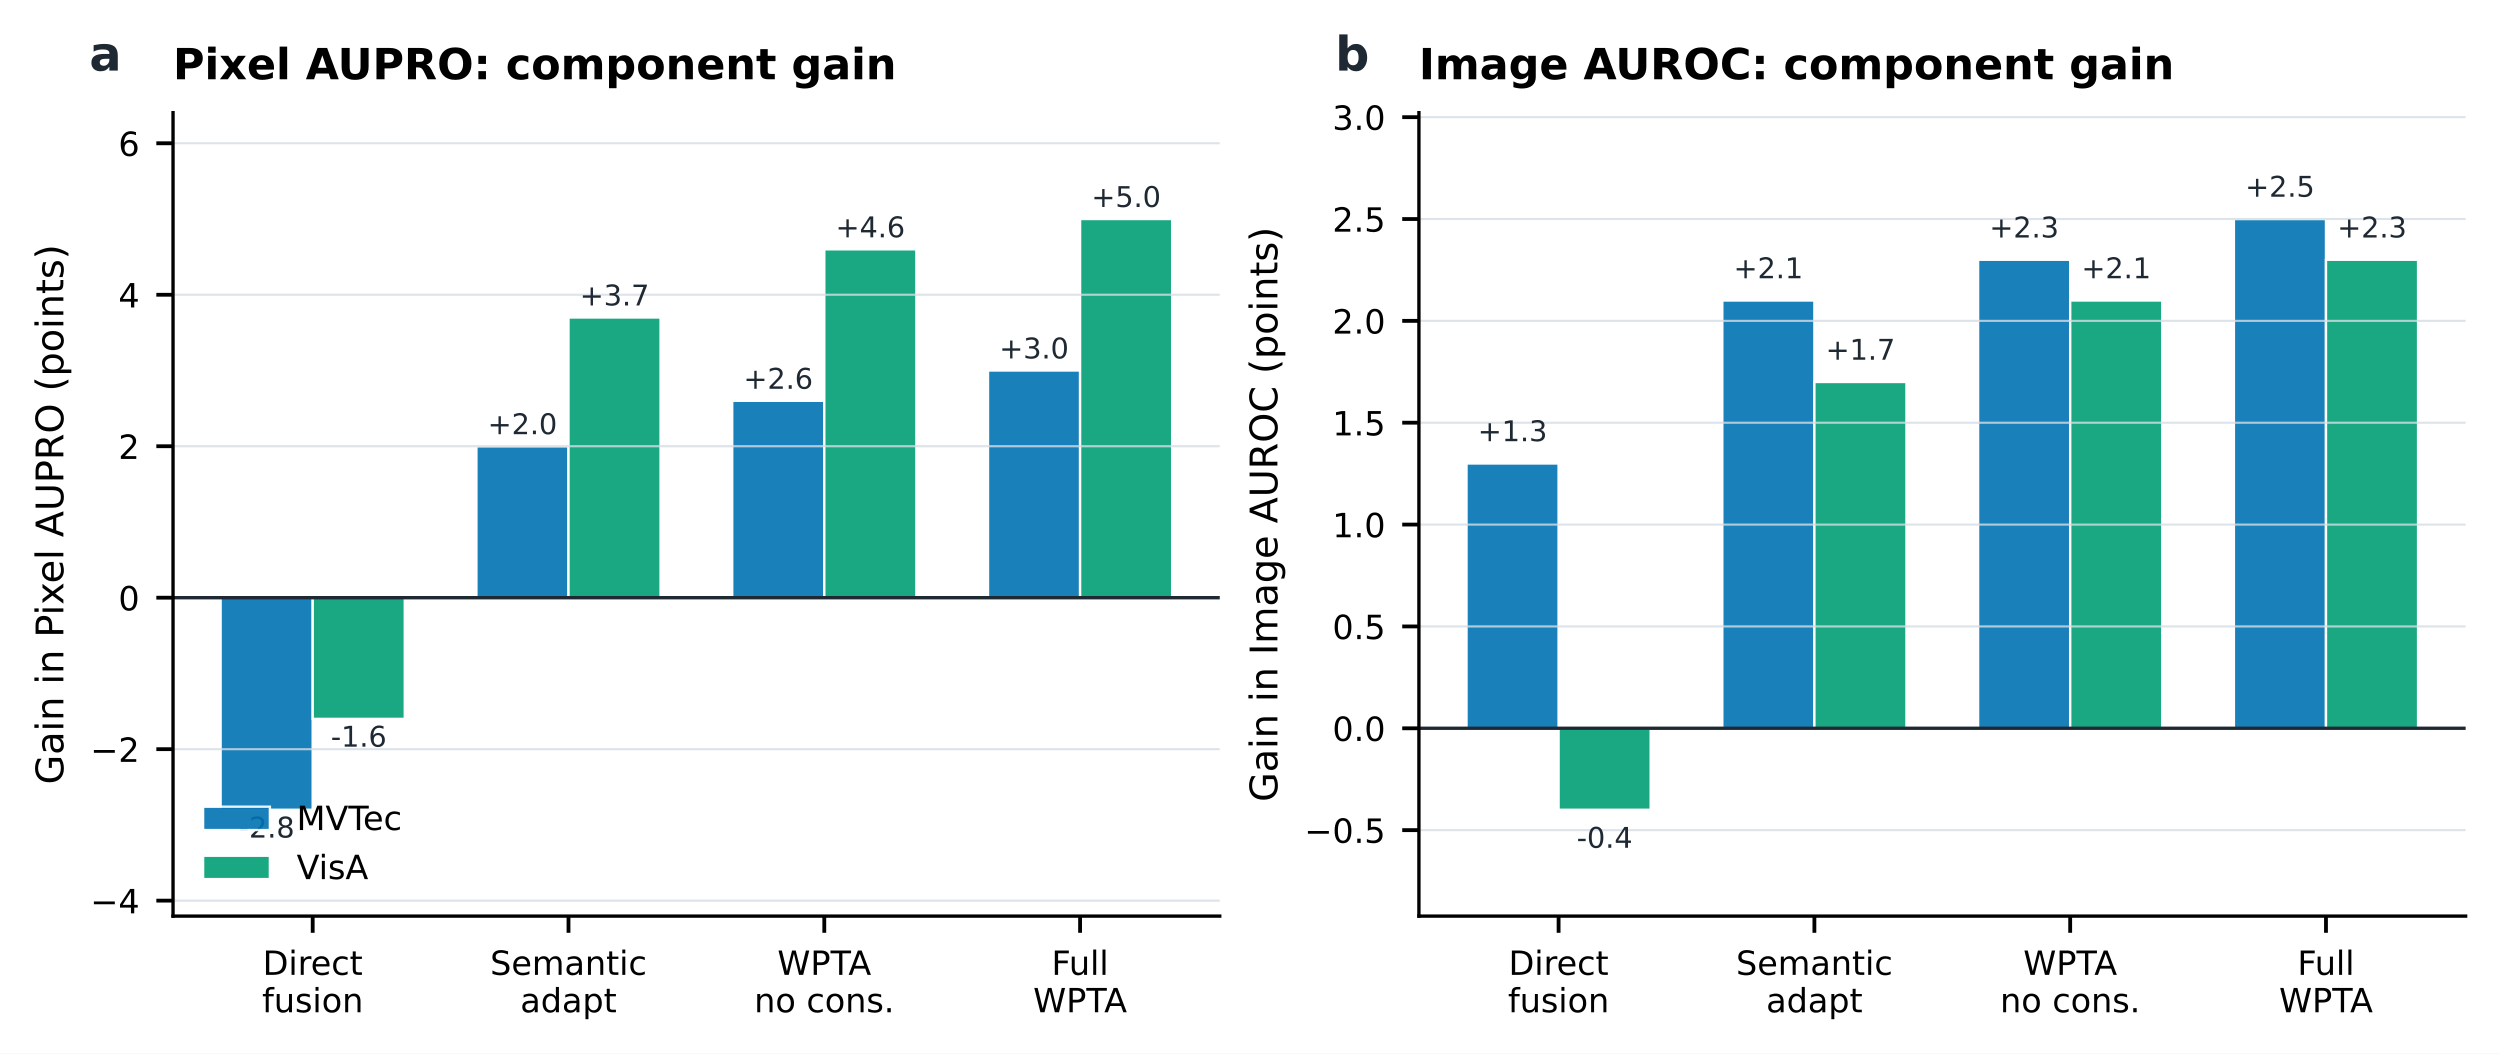
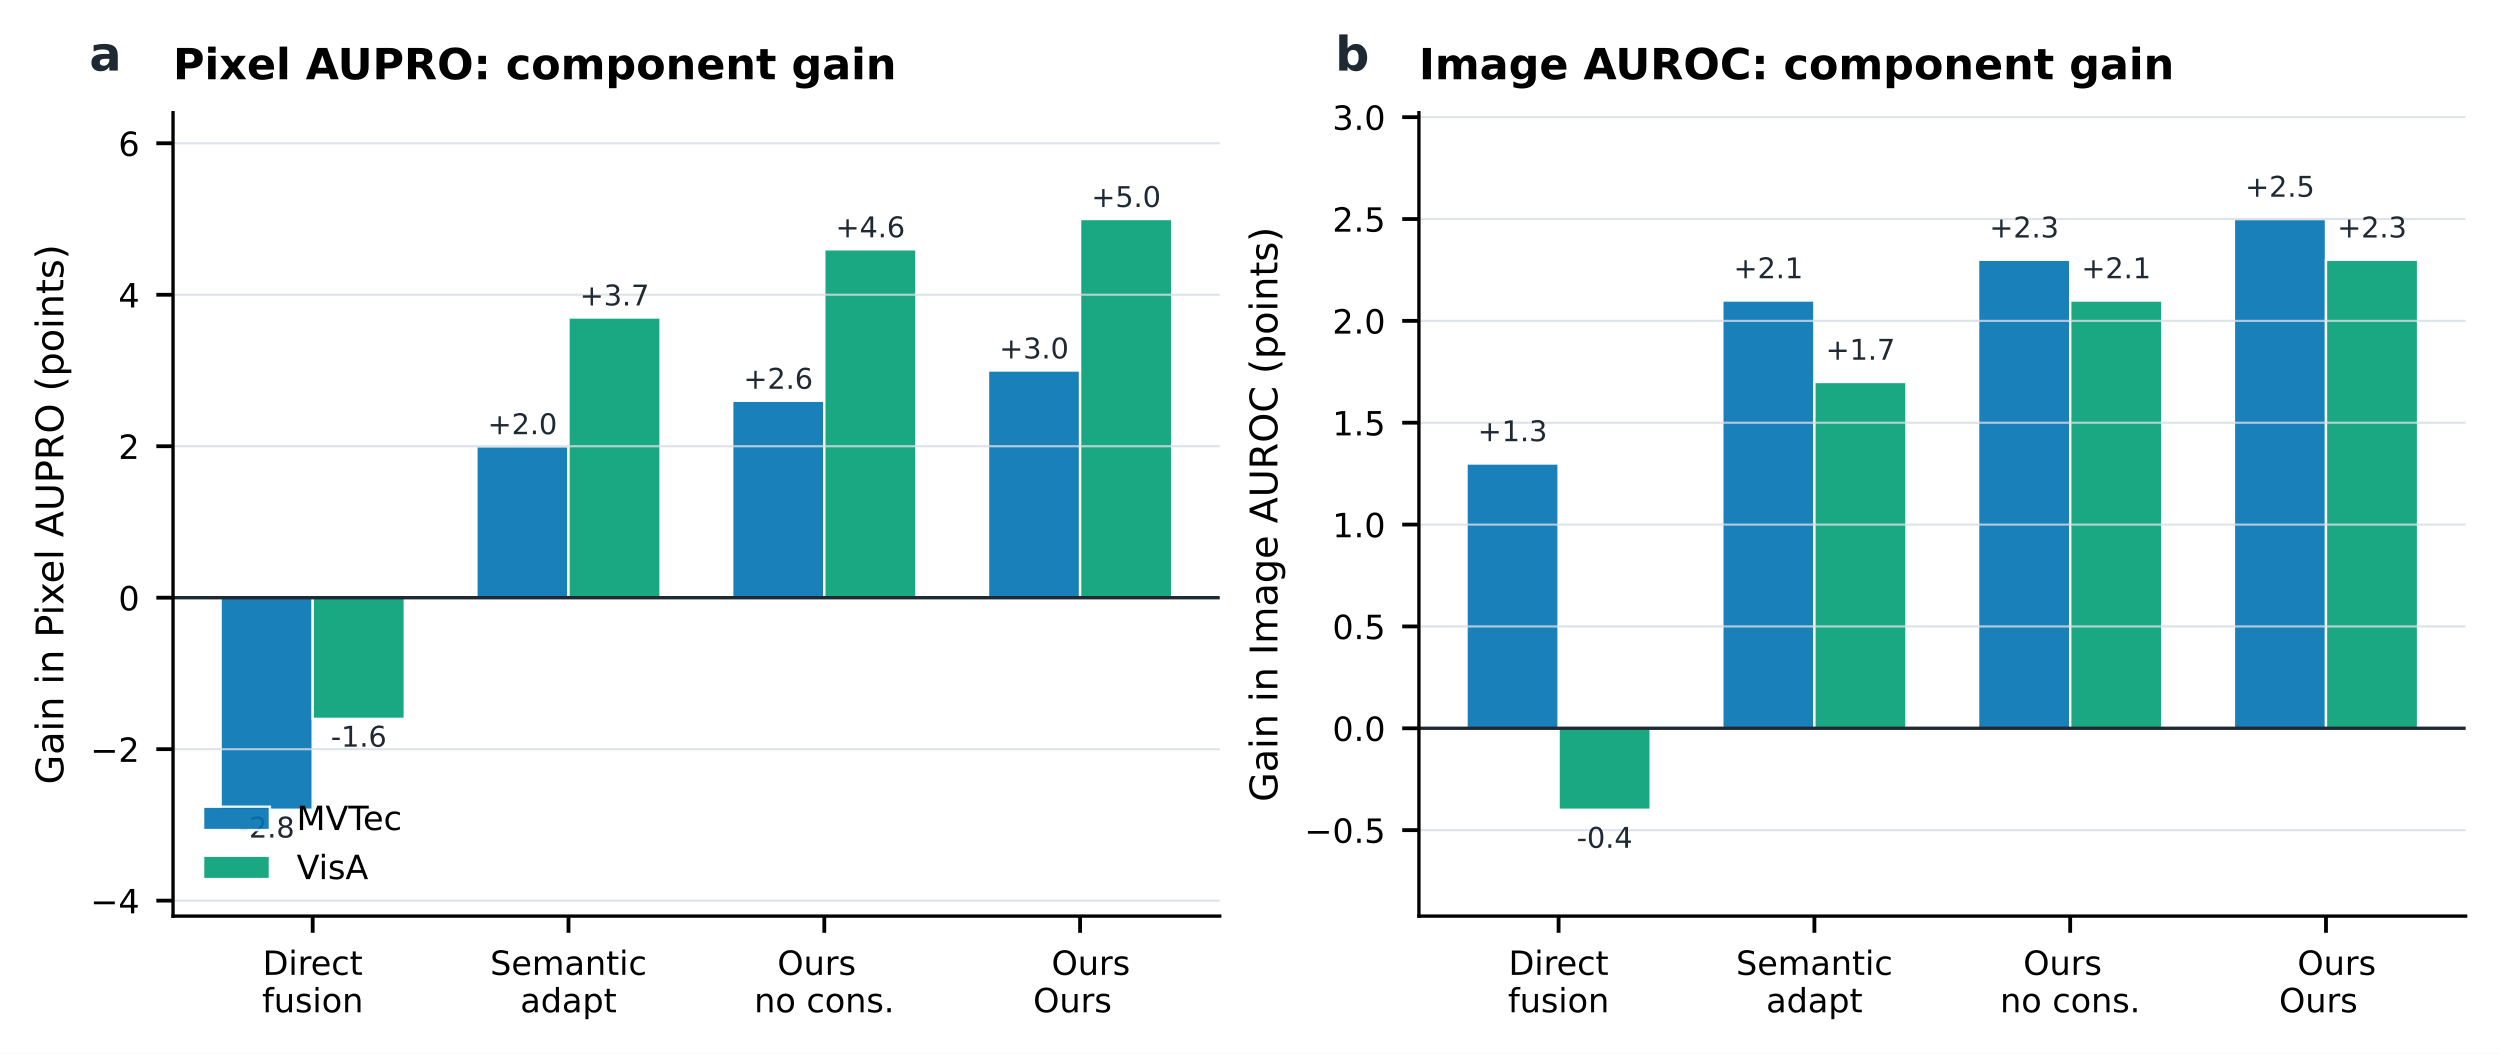
<svg xmlns="http://www.w3.org/2000/svg" xmlns:xlink="http://www.w3.org/1999/xlink" width="523.92pt" height="220.8pt" viewBox="0 0 523.92 220.8" version="1.1">
  <defs>
    <style type="text/css">*{stroke-linejoin: round; stroke-linecap: butt}</style>
  </defs>
  <g id="figure_1">
    <g id="patch_1">
-       <path d="M 0 220.8  L 523.92 220.8  L 523.92 0  L 0 0  z " style="fill: #ffffff" />
+       <path d="M 0 220.8 L 523.92 220.8 L 523.92 0 L 0 0 z " style="fill: #ffffff" />
    </g>
    <g id="axes_1">
      <g id="patch_2">
-         <path d="M 36.262 191.986  L 255.62 191.986  L 255.62 23.613  L 36.262 23.613  z " style="fill: #ffffff" />
+         <path d="M 36.262 191.986 L 255.62 191.986 L 255.62 23.613 L 36.262 23.613 z " style="fill: #ffffff" />
      </g>
      <g id="patch_3">
-         <path d="M 46.233 125.259  L 65.531 125.259  L 65.531 169.702  L 46.233 169.702  z " clip-path="url(#p69b9e84b69)" style="fill: #0072b2; opacity: 0.9; stroke: #ffffff; stroke-width: 0.5; stroke-linejoin: miter" />
+         <path d="M 46.233 125.259 L 65.531 125.259 L 65.531 169.702 L 46.233 169.702 z " clip-path="url(#p69b9e84b69)" style="fill: #0072b2; opacity: 0.9; stroke: #ffffff; stroke-width: 0.5; stroke-linejoin: miter" />
      </g>
      <g id="patch_4">
-         <path d="M 99.839 125.259  L 119.138 125.259  L 119.138 93.515  L 99.839 93.515  z " clip-path="url(#p69b9e84b69)" style="fill: #0072b2; opacity: 0.9; stroke: #ffffff; stroke-width: 0.5; stroke-linejoin: miter" />
+         <path d="M 99.839 125.259 L 119.138 125.259 L 119.138 93.515 L 99.839 93.515 z " clip-path="url(#p69b9e84b69)" style="fill: #0072b2; opacity: 0.9; stroke: #ffffff; stroke-width: 0.5; stroke-linejoin: miter" />
      </g>
      <g id="patch_5">
-         <path d="M 153.446 125.259  L 172.744 125.259  L 172.744 83.991  L 153.446 83.991  z " clip-path="url(#p69b9e84b69)" style="fill: #0072b2; opacity: 0.9; stroke: #ffffff; stroke-width: 0.5; stroke-linejoin: miter" />
+         <path d="M 153.446 125.259 L 172.744 125.259 L 172.744 83.991 L 153.446 83.991 z " clip-path="url(#p69b9e84b69)" style="fill: #0072b2; opacity: 0.9; stroke: #ffffff; stroke-width: 0.5; stroke-linejoin: miter" />
      </g>
      <g id="patch_6">
-         <path d="M 207.053 125.259  L 226.351 125.259  L 226.351 77.642  L 207.053 77.642  z " clip-path="url(#p69b9e84b69)" style="fill: #0072b2; opacity: 0.9; stroke: #ffffff; stroke-width: 0.5; stroke-linejoin: miter" />
+         <path d="M 207.053 125.259 L 226.351 125.259 L 226.351 77.642 L 207.053 77.642 z " clip-path="url(#p69b9e84b69)" style="fill: #0072b2; opacity: 0.9; stroke: #ffffff; stroke-width: 0.5; stroke-linejoin: miter" />
      </g>
      <g id="patch_7">
-         <path d="M 65.531 125.259  L 84.83 125.259  L 84.83 150.655  L 65.531 150.655  z " clip-path="url(#p69b9e84b69)" style="fill: #009e73; opacity: 0.9; stroke: #ffffff; stroke-width: 0.5; stroke-linejoin: miter" />
+         <path d="M 65.531 125.259 L 84.83 125.259 L 84.83 150.655 L 65.531 150.655 z " clip-path="url(#p69b9e84b69)" style="fill: #009e73; opacity: 0.9; stroke: #ffffff; stroke-width: 0.5; stroke-linejoin: miter" />
      </g>
      <g id="patch_8">
-         <path d="M 119.138 125.259  L 138.436 125.259  L 138.436 66.532  L 119.138 66.532  z " clip-path="url(#p69b9e84b69)" style="fill: #009e73; opacity: 0.9; stroke: #ffffff; stroke-width: 0.5; stroke-linejoin: miter" />
+         <path d="M 119.138 125.259 L 138.436 125.259 L 138.436 66.532 L 119.138 66.532 z " clip-path="url(#p69b9e84b69)" style="fill: #009e73; opacity: 0.9; stroke: #ffffff; stroke-width: 0.5; stroke-linejoin: miter" />
      </g>
      <g id="patch_9">
-         <path d="M 172.744 125.259  L 192.043 125.259  L 192.043 52.247  L 172.744 52.247  z " clip-path="url(#p69b9e84b69)" style="fill: #009e73; opacity: 0.9; stroke: #ffffff; stroke-width: 0.5; stroke-linejoin: miter" />
+         <path d="M 172.744 125.259 L 192.043 125.259 L 192.043 52.247 L 172.744 52.247 z " clip-path="url(#p69b9e84b69)" style="fill: #009e73; opacity: 0.9; stroke: #ffffff; stroke-width: 0.5; stroke-linejoin: miter" />
      </g>
      <g id="patch_10">
-         <path d="M 226.351 125.259  L 245.649 125.259  L 245.649 45.898  L 226.351 45.898  z " clip-path="url(#p69b9e84b69)" style="fill: #009e73; opacity: 0.9; stroke: #ffffff; stroke-width: 0.5; stroke-linejoin: miter" />
+         <path d="M 226.351 125.259 L 245.649 125.259 L 245.649 45.898 L 226.351 45.898 z " clip-path="url(#p69b9e84b69)" style="fill: #009e73; opacity: 0.9; stroke: #ffffff; stroke-width: 0.5; stroke-linejoin: miter" />
      </g>
      <g id="matplotlib.axis_1">
        <g id="xtick_1">
          <g id="line2d_1">
            <defs>
-               <path id="mc88e4c72c8" d="M 0 0  L 0 3.5  " style="stroke: #000000; stroke-width: 0.8" />
+               <path id="mc88e4c72c8" d="M 0 0 L 0 3.5 " style="stroke: #000000; stroke-width: 0.8" />
            </defs>
            <g>
              <use xlink:href="#mc88e4c72c8" x="65.531" y="191.986" style="stroke: #000000; stroke-width: 0.8" />
            </g>
          </g>
          <g id="text_1">
            <text style="font-size: 7px; font-family: 'DejaVu Sans'" transform="translate(55.05367 204.3053)">Direct</text>
            <text style="font-size: 7px; font-family: 'DejaVu Sans'" transform="translate(54.9257 212.1438)">fusion</text>
          </g>
        </g>
        <g id="xtick_2">
          <g id="line2d_2">
            <g>
              <use xlink:href="#mc88e4c72c8" x="119.138" y="191.986" style="stroke: #000000; stroke-width: 0.8" />
            </g>
          </g>
          <g id="text_2">
            <text style="font-size: 7px; font-family: 'DejaVu Sans'" transform="translate(102.7212 204.3053)">Semantic</text>
            <text style="font-size: 7px; font-family: 'DejaVu Sans'" transform="translate(109.0322 212.1438)">adapt</text>
          </g>
        </g>
        <g id="xtick_3">
          <g id="line2d_3">
            <g>
              <use xlink:href="#mc88e4c72c8" x="172.744" y="191.986" style="stroke: #000000; stroke-width: 0.8" />
            </g>
          </g>
          <g id="text_3">
-             <text style="font-size: 7px; font-family: 'DejaVu Sans'" transform="translate(162.9128 204.3053)">WPTA</text>
+             <text style="font-size: 7px; font-family: 'DejaVu Sans'" transform="translate(162.9128 204.3053)">Ours</text>
            <text style="font-size: 7px; font-family: 'DejaVu Sans'" transform="translate(158.0527 212.1438)">no cons.</text>
          </g>
        </g>
        <g id="xtick_4">
          <g id="line2d_4">
            <g>
              <use xlink:href="#mc88e4c72c8" x="226.351" y="191.986" style="stroke: #000000; stroke-width: 0.8" />
            </g>
          </g>
          <g id="text_4">
-             <text style="font-size: 7px; font-family: 'DejaVu Sans'" transform="translate(220.3677 204.3053)">Full</text>
-             <text style="font-size: 7px; font-family: 'DejaVu Sans'" transform="translate(216.5194 212.1438)">WPTA</text>
+             <text style="font-size: 7px; font-family: 'DejaVu Sans'" transform="translate(220.3677 204.3053)">Ours</text>
+             <text style="font-size: 7px; font-family: 'DejaVu Sans'" transform="translate(216.5194 212.1438)">Ours</text>
          </g>
        </g>
      </g>
      <g id="matplotlib.axis_2">
        <g id="ytick_1">
          <g id="line2d_5">
-             <path d="M 36.262 188.748  L 255.62 188.748  " clip-path="url(#p69b9e84b69)" style="fill: none; stroke: #d5dce5; stroke-opacity: 0.8; stroke-width: 0.45; stroke-linecap: square" />
+             <path d="M 36.262 188.748 L 255.62 188.748 " clip-path="url(#p69b9e84b69)" style="fill: none; stroke: #d5dce5; stroke-opacity: 0.8; stroke-width: 0.45; stroke-linecap: square" />
          </g>
          <g id="line2d_6">
            <defs>
-               <path id="m27d4ac6870" d="M 0 0  L -3.5 0  " style="stroke: #000000; stroke-width: 0.8" />
+               <path id="m27d4ac6870" d="M 0 0 L -3.5 0 " style="stroke: #000000; stroke-width: 0.8" />
            </defs>
            <g>
              <use xlink:href="#m27d4ac6870" x="36.262" y="188.748" style="stroke: #000000; stroke-width: 0.8" />
            </g>
          </g>
          <g id="text_5">
            <text style="font-size: 7px; font-family: 'DejaVu Sans'; text-anchor: end" x="29.262" y="191.408" transform="rotate(-0 29.26203 191.4079)">−4</text>
          </g>
        </g>
        <g id="ytick_2">
          <g id="line2d_7">
-             <path d="M 36.262 157.004  L 255.62 157.004  " clip-path="url(#p69b9e84b69)" style="fill: none; stroke: #d5dce5; stroke-opacity: 0.8; stroke-width: 0.45; stroke-linecap: square" />
+             <path d="M 36.262 157.004 L 255.62 157.004 " clip-path="url(#p69b9e84b69)" style="fill: none; stroke: #d5dce5; stroke-opacity: 0.8; stroke-width: 0.45; stroke-linecap: square" />
          </g>
          <g id="line2d_8">
            <g>
              <use xlink:href="#m27d4ac6870" x="36.262" y="157.004" style="stroke: #000000; stroke-width: 0.8" />
            </g>
          </g>
          <g id="text_6">
            <text style="font-size: 7px; font-family: 'DejaVu Sans'; text-anchor: end" x="29.262" y="159.663" transform="rotate(-0 29.26203 159.6633)">−2</text>
          </g>
        </g>
        <g id="ytick_3">
          <g id="line2d_9">
-             <path d="M 36.262 125.259  L 255.62 125.259  " clip-path="url(#p69b9e84b69)" style="fill: none; stroke: #d5dce5; stroke-opacity: 0.8; stroke-width: 0.45; stroke-linecap: square" />
+             <path d="M 36.262 125.259 L 255.62 125.259 " clip-path="url(#p69b9e84b69)" style="fill: none; stroke: #d5dce5; stroke-opacity: 0.8; stroke-width: 0.45; stroke-linecap: square" />
          </g>
          <g id="line2d_10">
            <g>
              <use xlink:href="#m27d4ac6870" x="36.262" y="125.259" style="stroke: #000000; stroke-width: 0.8" />
            </g>
          </g>
          <g id="text_7">
            <text style="font-size: 7px; font-family: 'DejaVu Sans'; text-anchor: end" x="29.262" y="127.919" transform="rotate(-0 29.26203 127.9187)">0</text>
          </g>
        </g>
        <g id="ytick_4">
          <g id="line2d_11">
-             <path d="M 36.262 93.515  L 255.62 93.515  " clip-path="url(#p69b9e84b69)" style="fill: none; stroke: #d5dce5; stroke-opacity: 0.8; stroke-width: 0.45; stroke-linecap: square" />
+             <path d="M 36.262 93.515 L 255.62 93.515 " clip-path="url(#p69b9e84b69)" style="fill: none; stroke: #d5dce5; stroke-opacity: 0.8; stroke-width: 0.45; stroke-linecap: square" />
          </g>
          <g id="line2d_12">
            <g>
              <use xlink:href="#m27d4ac6870" x="36.262" y="93.515" style="stroke: #000000; stroke-width: 0.8" />
            </g>
          </g>
          <g id="text_8">
            <text style="font-size: 7px; font-family: 'DejaVu Sans'; text-anchor: end" x="29.262" y="96.174" transform="rotate(-0 29.26203 96.17411)">2</text>
          </g>
        </g>
        <g id="ytick_5">
          <g id="line2d_13">
-             <path d="M 36.262 61.77  L 255.62 61.77  " clip-path="url(#p69b9e84b69)" style="fill: none; stroke: #d5dce5; stroke-opacity: 0.8; stroke-width: 0.45; stroke-linecap: square" />
+             <path d="M 36.262 61.77 L 255.62 61.77 " clip-path="url(#p69b9e84b69)" style="fill: none; stroke: #d5dce5; stroke-opacity: 0.8; stroke-width: 0.45; stroke-linecap: square" />
          </g>
          <g id="line2d_14">
            <g>
              <use xlink:href="#m27d4ac6870" x="36.262" y="61.77" style="stroke: #000000; stroke-width: 0.8" />
            </g>
          </g>
          <g id="text_9">
            <text style="font-size: 7px; font-family: 'DejaVu Sans'; text-anchor: end" x="29.262" y="64.43" transform="rotate(-0 29.26203 64.42951)">4</text>
          </g>
        </g>
        <g id="ytick_6">
          <g id="line2d_15">
-             <path d="M 36.262 30.025  L 255.62 30.025  " clip-path="url(#p69b9e84b69)" style="fill: none; stroke: #d5dce5; stroke-opacity: 0.8; stroke-width: 0.45; stroke-linecap: square" />
+             <path d="M 36.262 30.025 L 255.62 30.025 " clip-path="url(#p69b9e84b69)" style="fill: none; stroke: #d5dce5; stroke-opacity: 0.8; stroke-width: 0.45; stroke-linecap: square" />
          </g>
          <g id="line2d_16">
            <g>
              <use xlink:href="#m27d4ac6870" x="36.262" y="30.025" style="stroke: #000000; stroke-width: 0.8" />
            </g>
          </g>
          <g id="text_10">
            <text style="font-size: 7px; font-family: 'DejaVu Sans'; text-anchor: end" x="29.262" y="32.685" transform="rotate(-0 29.26203 32.68492)">6</text>
          </g>
        </g>
        <g id="text_11">
          <text style="font-size: 8px; font-family: 'DejaVu Sans'; text-anchor: middle" x="13.279" y="107.8" transform="rotate(-90 13.27875 107.7997)">Gain in Pixel AUPRO (points)</text>
        </g>
      </g>
      <g id="line2d_17">
-         <path d="M 36.262 125.259  L 255.62 125.259  " clip-path="url(#p69b9e84b69)" style="fill: none; stroke: #1f2933; stroke-width: 0.7; stroke-linecap: square" />
+         <path d="M 36.262 125.259 L 255.62 125.259 " clip-path="url(#p69b9e84b69)" style="fill: none; stroke: #1f2933; stroke-width: 0.7; stroke-linecap: square" />
      </g>
      <g id="patch_11">
-         <path d="M 36.262 191.986  L 36.262 23.613  " style="fill: none; stroke: #000000; stroke-width: 0.7; stroke-linejoin: miter; stroke-linecap: square" />
+         <path d="M 36.262 191.986 L 36.262 23.613 " style="fill: none; stroke: #000000; stroke-width: 0.7; stroke-linejoin: miter; stroke-linecap: square" />
      </g>
      <g id="patch_12">
-         <path d="M 36.262 191.986  L 255.62 191.986  " style="fill: none; stroke: #000000; stroke-width: 0.7; stroke-linejoin: miter; stroke-linecap: square" />
+         <path d="M 36.262 191.986 L 255.62 191.986 " style="fill: none; stroke: #000000; stroke-width: 0.7; stroke-linejoin: miter; stroke-linecap: square" />
      </g>
      <g id="text_12">
        <text style="font-size: 6px; font-family: 'DejaVu Sans'; text-anchor: middle; fill: #1f2933" x="55.882" y="175.531" transform="rotate(-0 55.88205 175.5305)">-2.8</text>
      </g>
      <g id="text_13">
        <text style="font-size: 6px; font-family: 'DejaVu Sans'; text-anchor: middle; fill: #1f2933" x="109.489" y="90.997" transform="rotate(-0 109.4887 90.99706)">+2.0</text>
      </g>
      <g id="text_14">
        <text style="font-size: 6px; font-family: 'DejaVu Sans'; text-anchor: middle; fill: #1f2933" x="163.095" y="81.474" transform="rotate(-0 163.0953 81.47368)">+2.6</text>
      </g>
      <g id="text_15">
        <text style="font-size: 6px; font-family: 'DejaVu Sans'; text-anchor: middle; fill: #1f2933" x="216.702" y="75.125" transform="rotate(-0 216.7019 75.12476)">+3.0</text>
      </g>
      <g id="text_16">
        <text style="font-size: 6px; font-family: 'DejaVu Sans'; text-anchor: middle; fill: #1f2933" x="75.18" y="156.484" transform="rotate(-0 75.18043 156.4838)">-1.6</text>
      </g>
      <g id="text_17">
        <text style="font-size: 6px; font-family: 'DejaVu Sans'; text-anchor: middle; fill: #1f2933" x="128.787" y="64.014" transform="rotate(-0 128.787 64.01416)">+3.7</text>
      </g>
      <g id="text_18">
        <text style="font-size: 6px; font-family: 'DejaVu Sans'; text-anchor: middle; fill: #1f2933" x="182.394" y="49.729" transform="rotate(-0 182.3937 49.72909)">+4.6</text>
      </g>
      <g id="text_19">
        <text style="font-size: 6px; font-family: 'DejaVu Sans'; text-anchor: middle; fill: #1f2933" x="236" y="43.38" transform="rotate(-0 236.0003 43.38017)">+5.0</text>
      </g>
      <g id="text_20">
        <text style="font-weight: 700; font-size: 10px; font-family: 'DejaVu Sans'; text-anchor: start; fill: #1f2933" x="18.713" y="14.798" transform="rotate(-0 18.71337 14.79844)">a</text>
      </g>
      <g id="text_21">
        <text style="font-weight: 700; font-size: 9px; font-family: 'DejaVu Sans'; text-anchor: start" x="36.262" y="16.613" transform="rotate(-0 36.26203 16.61306)">Pixel AUPRO: component gain</text>
      </g>
      <g id="legend_1">
        <g id="patch_13">
-           <path d="M 42.562 173.956  L 56.562 173.956  L 56.562 169.056  L 42.562 169.056  z " style="fill: #0072b2; opacity: 0.9; stroke: #ffffff; stroke-width: 0.5; stroke-linejoin: miter" />
+           <path d="M 42.562 173.956 L 56.562 173.956 L 56.562 169.056 L 42.562 169.056 z " style="fill: #0072b2; opacity: 0.9; stroke: #ffffff; stroke-width: 0.5; stroke-linejoin: miter" />
        </g>
        <g id="text_22">
          <text style="font-size: 7px; font-family: 'DejaVu Sans'; text-anchor: start" x="62.162" y="173.956" transform="rotate(-0 62.16203 173.9559)">MVTec</text>
        </g>
        <g id="patch_14">
-           <path d="M 42.562 184.231  L 56.562 184.231  L 56.562 179.331  L 42.562 179.331  z " style="fill: #009e73; opacity: 0.9; stroke: #ffffff; stroke-width: 0.5; stroke-linejoin: miter" />
+           <path d="M 42.562 184.231 L 56.562 184.231 L 56.562 179.331 L 42.562 179.331 z " style="fill: #009e73; opacity: 0.9; stroke: #ffffff; stroke-width: 0.5; stroke-linejoin: miter" />
        </g>
        <g id="text_23">
          <text style="font-size: 7px; font-family: 'DejaVu Sans'; text-anchor: start" x="62.162" y="184.231" transform="rotate(-0 62.16203 184.2306)">VisA</text>
        </g>
      </g>
    </g>
    <g id="axes_2">
      <g id="patch_15">
-         <path d="M 297.361 191.986  L 516.72 191.986  L 516.72 23.613  L 297.361 23.613  z " style="fill: #ffffff" />
+         <path d="M 297.361 191.986 L 516.72 191.986 L 516.72 23.613 L 297.361 23.613 z " style="fill: #ffffff" />
      </g>
      <g id="patch_16">
-         <path d="M 307.332 152.625  L 326.63 152.625  L 326.63 97.127  L 307.332 97.127  z " clip-path="url(#p0685cdbdcb)" style="fill: #0072b2; opacity: 0.9; stroke: #ffffff; stroke-width: 0.5; stroke-linejoin: miter" />
+         <path d="M 307.332 152.625 L 326.63 152.625 L 326.63 97.127 L 307.332 97.127 z " clip-path="url(#p0685cdbdcb)" style="fill: #0072b2; opacity: 0.9; stroke: #ffffff; stroke-width: 0.5; stroke-linejoin: miter" />
      </g>
      <g id="patch_17">
-         <path d="M 360.939 152.625  L 380.237 152.625  L 380.237 62.974  L 360.939 62.974  z " clip-path="url(#p0685cdbdcb)" style="fill: #0072b2; opacity: 0.9; stroke: #ffffff; stroke-width: 0.5; stroke-linejoin: miter" />
+         <path d="M 360.939 152.625 L 380.237 152.625 L 380.237 62.974 L 360.939 62.974 z " clip-path="url(#p0685cdbdcb)" style="fill: #0072b2; opacity: 0.9; stroke: #ffffff; stroke-width: 0.5; stroke-linejoin: miter" />
      </g>
      <g id="patch_18">
-         <path d="M 414.545 152.625  L 433.844 152.625  L 433.844 54.436  L 414.545 54.436  z " clip-path="url(#p0685cdbdcb)" style="fill: #0072b2; opacity: 0.9; stroke: #ffffff; stroke-width: 0.5; stroke-linejoin: miter" />
+         <path d="M 414.545 152.625 L 433.844 152.625 L 433.844 54.436 L 414.545 54.436 z " clip-path="url(#p0685cdbdcb)" style="fill: #0072b2; opacity: 0.9; stroke: #ffffff; stroke-width: 0.5; stroke-linejoin: miter" />
      </g>
      <g id="patch_19">
-         <path d="M 468.152 152.625  L 487.45 152.625  L 487.45 45.898  L 468.152 45.898  z " clip-path="url(#p0685cdbdcb)" style="fill: #0072b2; opacity: 0.9; stroke: #ffffff; stroke-width: 0.5; stroke-linejoin: miter" />
+         <path d="M 468.152 152.625 L 487.45 152.625 L 487.45 45.898 L 468.152 45.898 z " clip-path="url(#p0685cdbdcb)" style="fill: #0072b2; opacity: 0.9; stroke: #ffffff; stroke-width: 0.5; stroke-linejoin: miter" />
      </g>
      <g id="patch_20">
-         <path d="M 326.63 152.625  L 345.929 152.625  L 345.929 169.702  L 326.63 169.702  z " clip-path="url(#p0685cdbdcb)" style="fill: #009e73; opacity: 0.9; stroke: #ffffff; stroke-width: 0.5; stroke-linejoin: miter" />
+         <path d="M 326.63 152.625 L 345.929 152.625 L 345.929 169.702 L 326.63 169.702 z " clip-path="url(#p0685cdbdcb)" style="fill: #009e73; opacity: 0.9; stroke: #ffffff; stroke-width: 0.5; stroke-linejoin: miter" />
      </g>
      <g id="patch_21">
-         <path d="M 380.237 152.625  L 399.535 152.625  L 399.535 80.051  L 380.237 80.051  z " clip-path="url(#p0685cdbdcb)" style="fill: #009e73; opacity: 0.9; stroke: #ffffff; stroke-width: 0.5; stroke-linejoin: miter" />
+         <path d="M 380.237 152.625 L 399.535 152.625 L 399.535 80.051 L 380.237 80.051 z " clip-path="url(#p0685cdbdcb)" style="fill: #009e73; opacity: 0.9; stroke: #ffffff; stroke-width: 0.5; stroke-linejoin: miter" />
      </g>
      <g id="patch_22">
-         <path d="M 433.844 152.625  L 453.142 152.625  L 453.142 62.974  L 433.844 62.974  z " clip-path="url(#p0685cdbdcb)" style="fill: #009e73; opacity: 0.9; stroke: #ffffff; stroke-width: 0.5; stroke-linejoin: miter" />
+         <path d="M 433.844 152.625 L 453.142 152.625 L 453.142 62.974 L 433.844 62.974 z " clip-path="url(#p0685cdbdcb)" style="fill: #009e73; opacity: 0.9; stroke: #ffffff; stroke-width: 0.5; stroke-linejoin: miter" />
      </g>
      <g id="patch_23">
-         <path d="M 487.45 152.625  L 506.749 152.625  L 506.749 54.436  L 487.45 54.436  z " clip-path="url(#p0685cdbdcb)" style="fill: #009e73; opacity: 0.9; stroke: #ffffff; stroke-width: 0.5; stroke-linejoin: miter" />
+         <path d="M 487.45 152.625 L 506.749 152.625 L 506.749 54.436 L 487.45 54.436 z " clip-path="url(#p0685cdbdcb)" style="fill: #009e73; opacity: 0.9; stroke: #ffffff; stroke-width: 0.5; stroke-linejoin: miter" />
      </g>
      <g id="matplotlib.axis_3">
        <g id="xtick_5">
          <g id="line2d_18">
            <g>
              <use xlink:href="#mc88e4c72c8" x="326.63" y="191.986" style="stroke: #000000; stroke-width: 0.8" />
            </g>
          </g>
          <g id="text_24">
            <text style="font-size: 7px; font-family: 'DejaVu Sans'" transform="translate(316.1529 204.3053)">Direct</text>
            <text style="font-size: 7px; font-family: 'DejaVu Sans'" transform="translate(316.0249 212.1438)">fusion</text>
          </g>
        </g>
        <g id="xtick_6">
          <g id="line2d_19">
            <g>
              <use xlink:href="#mc88e4c72c8" x="380.237" y="191.986" style="stroke: #000000; stroke-width: 0.8" />
            </g>
          </g>
          <g id="text_25">
            <text style="font-size: 7px; font-family: 'DejaVu Sans'" transform="translate(363.8204 204.3053)">Semantic</text>
            <text style="font-size: 7px; font-family: 'DejaVu Sans'" transform="translate(370.1314 212.1438)">adapt</text>
          </g>
        </g>
        <g id="xtick_7">
          <g id="line2d_20">
            <g>
              <use xlink:href="#mc88e4c72c8" x="433.844" y="191.986" style="stroke: #000000; stroke-width: 0.8" />
            </g>
          </g>
          <g id="text_26">
-             <text style="font-size: 7px; font-family: 'DejaVu Sans'" transform="translate(424.012 204.3053)">WPTA</text>
+             <text style="font-size: 7px; font-family: 'DejaVu Sans'" transform="translate(424.012 204.3053)">Ours</text>
            <text style="font-size: 7px; font-family: 'DejaVu Sans'" transform="translate(419.1519 212.1438)">no cons.</text>
          </g>
        </g>
        <g id="xtick_8">
          <g id="line2d_21">
            <g>
              <use xlink:href="#mc88e4c72c8" x="487.45" y="191.986" style="stroke: #000000; stroke-width: 0.8" />
            </g>
          </g>
          <g id="text_27">
-             <text style="font-size: 7px; font-family: 'DejaVu Sans'" transform="translate(481.4669 204.3053)">Full</text>
-             <text style="font-size: 7px; font-family: 'DejaVu Sans'" transform="translate(477.6186 212.1438)">WPTA</text>
+             <text style="font-size: 7px; font-family: 'DejaVu Sans'" transform="translate(481.4669 204.3053)">Ours</text>
+             <text style="font-size: 7px; font-family: 'DejaVu Sans'" transform="translate(477.6186 212.1438)">Ours</text>
          </g>
        </g>
      </g>
      <g id="matplotlib.axis_4">
        <g id="ytick_7">
          <g id="line2d_22">
-             <path d="M 297.361 173.971  L 516.72 173.971  " clip-path="url(#p0685cdbdcb)" style="fill: none; stroke: #d5dce5; stroke-opacity: 0.8; stroke-width: 0.45; stroke-linecap: square" />
+             <path d="M 297.361 173.971 L 516.72 173.971 " clip-path="url(#p0685cdbdcb)" style="fill: none; stroke: #d5dce5; stroke-opacity: 0.8; stroke-width: 0.45; stroke-linecap: square" />
          </g>
          <g id="line2d_23">
            <g>
              <use xlink:href="#m27d4ac6870" x="297.361" y="173.971" style="stroke: #000000; stroke-width: 0.8" />
            </g>
          </g>
          <g id="text_28">
            <text style="font-size: 7px; font-family: 'DejaVu Sans'; text-anchor: end" x="290.361" y="176.63" transform="rotate(-0 290.3612 176.6302)">−0.5</text>
          </g>
        </g>
        <g id="ytick_8">
          <g id="line2d_24">
-             <path d="M 297.361 152.625  L 516.72 152.625  " clip-path="url(#p0685cdbdcb)" style="fill: none; stroke: #d5dce5; stroke-opacity: 0.8; stroke-width: 0.45; stroke-linecap: square" />
+             <path d="M 297.361 152.625 L 516.72 152.625 " clip-path="url(#p0685cdbdcb)" style="fill: none; stroke: #d5dce5; stroke-opacity: 0.8; stroke-width: 0.45; stroke-linecap: square" />
          </g>
          <g id="line2d_25">
            <g>
              <use xlink:href="#m27d4ac6870" x="297.361" y="152.625" style="stroke: #000000; stroke-width: 0.8" />
            </g>
          </g>
          <g id="text_29">
            <text style="font-size: 7px; font-family: 'DejaVu Sans'; text-anchor: end" x="290.361" y="155.285" transform="rotate(-0 290.3612 155.2847)">0.0</text>
          </g>
        </g>
        <g id="ytick_9">
          <g id="line2d_26">
-             <path d="M 297.361 131.28  L 516.72 131.28  " clip-path="url(#p0685cdbdcb)" style="fill: none; stroke: #d5dce5; stroke-opacity: 0.8; stroke-width: 0.45; stroke-linecap: square" />
+             <path d="M 297.361 131.28 L 516.72 131.28 " clip-path="url(#p0685cdbdcb)" style="fill: none; stroke: #d5dce5; stroke-opacity: 0.8; stroke-width: 0.45; stroke-linecap: square" />
          </g>
          <g id="line2d_27">
            <g>
              <use xlink:href="#m27d4ac6870" x="297.361" y="131.28" style="stroke: #000000; stroke-width: 0.8" />
            </g>
          </g>
          <g id="text_30">
            <text style="font-size: 7px; font-family: 'DejaVu Sans'; text-anchor: end" x="290.361" y="133.939" transform="rotate(-0 290.3612 133.9392)">0.5</text>
          </g>
        </g>
        <g id="ytick_10">
          <g id="line2d_28">
-             <path d="M 297.361 109.934  L 516.72 109.934  " clip-path="url(#p0685cdbdcb)" style="fill: none; stroke: #d5dce5; stroke-opacity: 0.8; stroke-width: 0.45; stroke-linecap: square" />
+             <path d="M 297.361 109.934 L 516.72 109.934 " clip-path="url(#p0685cdbdcb)" style="fill: none; stroke: #d5dce5; stroke-opacity: 0.8; stroke-width: 0.45; stroke-linecap: square" />
          </g>
          <g id="line2d_29">
            <g>
              <use xlink:href="#m27d4ac6870" x="297.361" y="109.934" style="stroke: #000000; stroke-width: 0.8" />
            </g>
          </g>
          <g id="text_31">
            <text style="font-size: 7px; font-family: 'DejaVu Sans'; text-anchor: end" x="290.361" y="112.594" transform="rotate(-0 290.3612 112.5937)">1.0</text>
          </g>
        </g>
        <g id="ytick_11">
          <g id="line2d_30">
-             <path d="M 297.361 88.589  L 516.72 88.589  " clip-path="url(#p0685cdbdcb)" style="fill: none; stroke: #d5dce5; stroke-opacity: 0.8; stroke-width: 0.45; stroke-linecap: square" />
+             <path d="M 297.361 88.589 L 516.72 88.589 " clip-path="url(#p0685cdbdcb)" style="fill: none; stroke: #d5dce5; stroke-opacity: 0.8; stroke-width: 0.45; stroke-linecap: square" />
          </g>
          <g id="line2d_31">
            <g>
              <use xlink:href="#m27d4ac6870" x="297.361" y="88.589" style="stroke: #000000; stroke-width: 0.8" />
            </g>
          </g>
          <g id="text_32">
            <text style="font-size: 7px; font-family: 'DejaVu Sans'; text-anchor: end" x="290.361" y="91.248" transform="rotate(-0 290.3612 91.24823)">1.5</text>
          </g>
        </g>
        <g id="ytick_12">
          <g id="line2d_32">
-             <path d="M 297.361 67.243  L 516.72 67.243  " clip-path="url(#p0685cdbdcb)" style="fill: none; stroke: #d5dce5; stroke-opacity: 0.8; stroke-width: 0.45; stroke-linecap: square" />
+             <path d="M 297.361 67.243 L 516.72 67.243 " clip-path="url(#p0685cdbdcb)" style="fill: none; stroke: #d5dce5; stroke-opacity: 0.8; stroke-width: 0.45; stroke-linecap: square" />
          </g>
          <g id="line2d_33">
            <g>
              <use xlink:href="#m27d4ac6870" x="297.361" y="67.243" style="stroke: #000000; stroke-width: 0.8" />
            </g>
          </g>
          <g id="text_33">
            <text style="font-size: 7px; font-family: 'DejaVu Sans'; text-anchor: end" x="290.361" y="69.903" transform="rotate(-0 290.3612 69.90272)">2.0</text>
          </g>
        </g>
        <g id="ytick_13">
          <g id="line2d_34">
-             <path d="M 297.361 45.898  L 516.72 45.898  " clip-path="url(#p0685cdbdcb)" style="fill: none; stroke: #d5dce5; stroke-opacity: 0.8; stroke-width: 0.45; stroke-linecap: square" />
+             <path d="M 297.361 45.898 L 516.72 45.898 " clip-path="url(#p0685cdbdcb)" style="fill: none; stroke: #d5dce5; stroke-opacity: 0.8; stroke-width: 0.45; stroke-linecap: square" />
          </g>
          <g id="line2d_35">
            <g>
              <use xlink:href="#m27d4ac6870" x="297.361" y="45.898" style="stroke: #000000; stroke-width: 0.8" />
            </g>
          </g>
          <g id="text_34">
            <text style="font-size: 7px; font-family: 'DejaVu Sans'; text-anchor: end" x="290.361" y="48.557" transform="rotate(-0 290.3612 48.55722)">2.5</text>
          </g>
        </g>
        <g id="ytick_14">
          <g id="line2d_36">
-             <path d="M 297.361 24.552  L 516.72 24.552  " clip-path="url(#p0685cdbdcb)" style="fill: none; stroke: #d5dce5; stroke-opacity: 0.8; stroke-width: 0.45; stroke-linecap: square" />
+             <path d="M 297.361 24.552 L 516.72 24.552 " clip-path="url(#p0685cdbdcb)" style="fill: none; stroke: #d5dce5; stroke-opacity: 0.8; stroke-width: 0.45; stroke-linecap: square" />
          </g>
          <g id="line2d_37">
            <g>
              <use xlink:href="#m27d4ac6870" x="297.361" y="24.552" style="stroke: #000000; stroke-width: 0.8" />
            </g>
          </g>
          <g id="text_35">
            <text style="font-size: 7px; font-family: 'DejaVu Sans'; text-anchor: end" x="290.361" y="27.212" transform="rotate(-0 290.3612 27.21171)">3.0</text>
          </g>
        </g>
        <g id="text_36">
          <text style="font-size: 8px; font-family: 'DejaVu Sans'; text-anchor: middle" x="267.7" y="107.8" transform="rotate(-90 267.6995 107.7997)">Gain in Image AUROC (points)</text>
        </g>
      </g>
      <g id="line2d_38">
-         <path d="M 297.361 152.625  L 516.72 152.625  " clip-path="url(#p0685cdbdcb)" style="fill: none; stroke: #1f2933; stroke-width: 0.7; stroke-linecap: square" />
+         <path d="M 297.361 152.625 L 516.72 152.625 " clip-path="url(#p0685cdbdcb)" style="fill: none; stroke: #1f2933; stroke-width: 0.7; stroke-linecap: square" />
      </g>
      <g id="patch_24">
-         <path d="M 297.361 191.986  L 297.361 23.613  " style="fill: none; stroke: #000000; stroke-width: 0.7; stroke-linejoin: miter; stroke-linecap: square" />
+         <path d="M 297.361 191.986 L 297.361 23.613 " style="fill: none; stroke: #000000; stroke-width: 0.7; stroke-linejoin: miter; stroke-linecap: square" />
      </g>
      <g id="patch_25">
-         <path d="M 297.361 191.986  L 516.72 191.986  " style="fill: none; stroke: #000000; stroke-width: 0.7; stroke-linejoin: miter; stroke-linecap: square" />
+         <path d="M 297.361 191.986 L 516.72 191.986 " style="fill: none; stroke: #000000; stroke-width: 0.7; stroke-linejoin: miter; stroke-linecap: square" />
      </g>
      <g id="text_37">
        <text style="font-size: 6px; font-family: 'DejaVu Sans'; text-anchor: middle; fill: #1f2933" x="316.981" y="92.464" transform="rotate(-0 316.9813 92.46388)">+1.3</text>
      </g>
      <g id="text_38">
        <text style="font-size: 6px; font-family: 'DejaVu Sans'; text-anchor: middle; fill: #1f2933" x="370.588" y="58.311" transform="rotate(-0 370.5879 58.31107)">+2.1</text>
      </g>
      <g id="text_39">
        <text style="font-size: 6px; font-family: 'DejaVu Sans'; text-anchor: middle; fill: #1f2933" x="424.195" y="49.773" transform="rotate(-0 424.1945 49.77287)">+2.3</text>
      </g>
      <g id="text_40">
        <text style="font-size: 6px; font-family: 'DejaVu Sans'; text-anchor: middle; fill: #1f2933" x="477.801" y="41.235" transform="rotate(-0 477.8011 41.23467)">+2.5</text>
      </g>
      <g id="text_41">
        <text style="font-size: 6px; font-family: 'DejaVu Sans'; text-anchor: middle; fill: #1f2933" x="336.28" y="177.676" transform="rotate(-0 336.2797 177.676)">-0.4</text>
      </g>
      <g id="text_42">
        <text style="font-size: 6px; font-family: 'DejaVu Sans'; text-anchor: middle; fill: #1f2933" x="389.886" y="75.387" transform="rotate(-0 389.8863 75.38748)">+1.7</text>
      </g>
      <g id="text_43">
        <text style="font-size: 6px; font-family: 'DejaVu Sans'; text-anchor: middle; fill: #1f2933" x="443.493" y="58.311" transform="rotate(-0 443.4929 58.31107)">+2.1</text>
      </g>
      <g id="text_44">
        <text style="font-size: 6px; font-family: 'DejaVu Sans'; text-anchor: middle; fill: #1f2933" x="497.099" y="49.773" transform="rotate(-0 497.0995 49.77287)">+2.3</text>
      </g>
      <g id="text_45">
        <text style="font-weight: 700; font-size: 10px; font-family: 'DejaVu Sans'; text-anchor: start; fill: #1f2933" x="279.813" y="14.798" transform="rotate(-0 279.8126 14.79844)">b</text>
      </g>
      <g id="text_46">
        <text style="font-weight: 700; font-size: 9px; font-family: 'DejaVu Sans'; text-anchor: start" x="297.361" y="16.613" transform="rotate(-0 297.3612 16.61306)">Image AUROC: component gain</text>
      </g>
    </g>
  </g>
  <defs>
    <clipPath id="p69b9e84b69">
      <rect x="36.262" y="23.613" width="219.358" height="168.373" />
    </clipPath>
    <clipPath id="p0685cdbdcb">
      <rect x="297.361" y="23.613" width="219.358" height="168.373" />
    </clipPath>
  </defs>
</svg>
